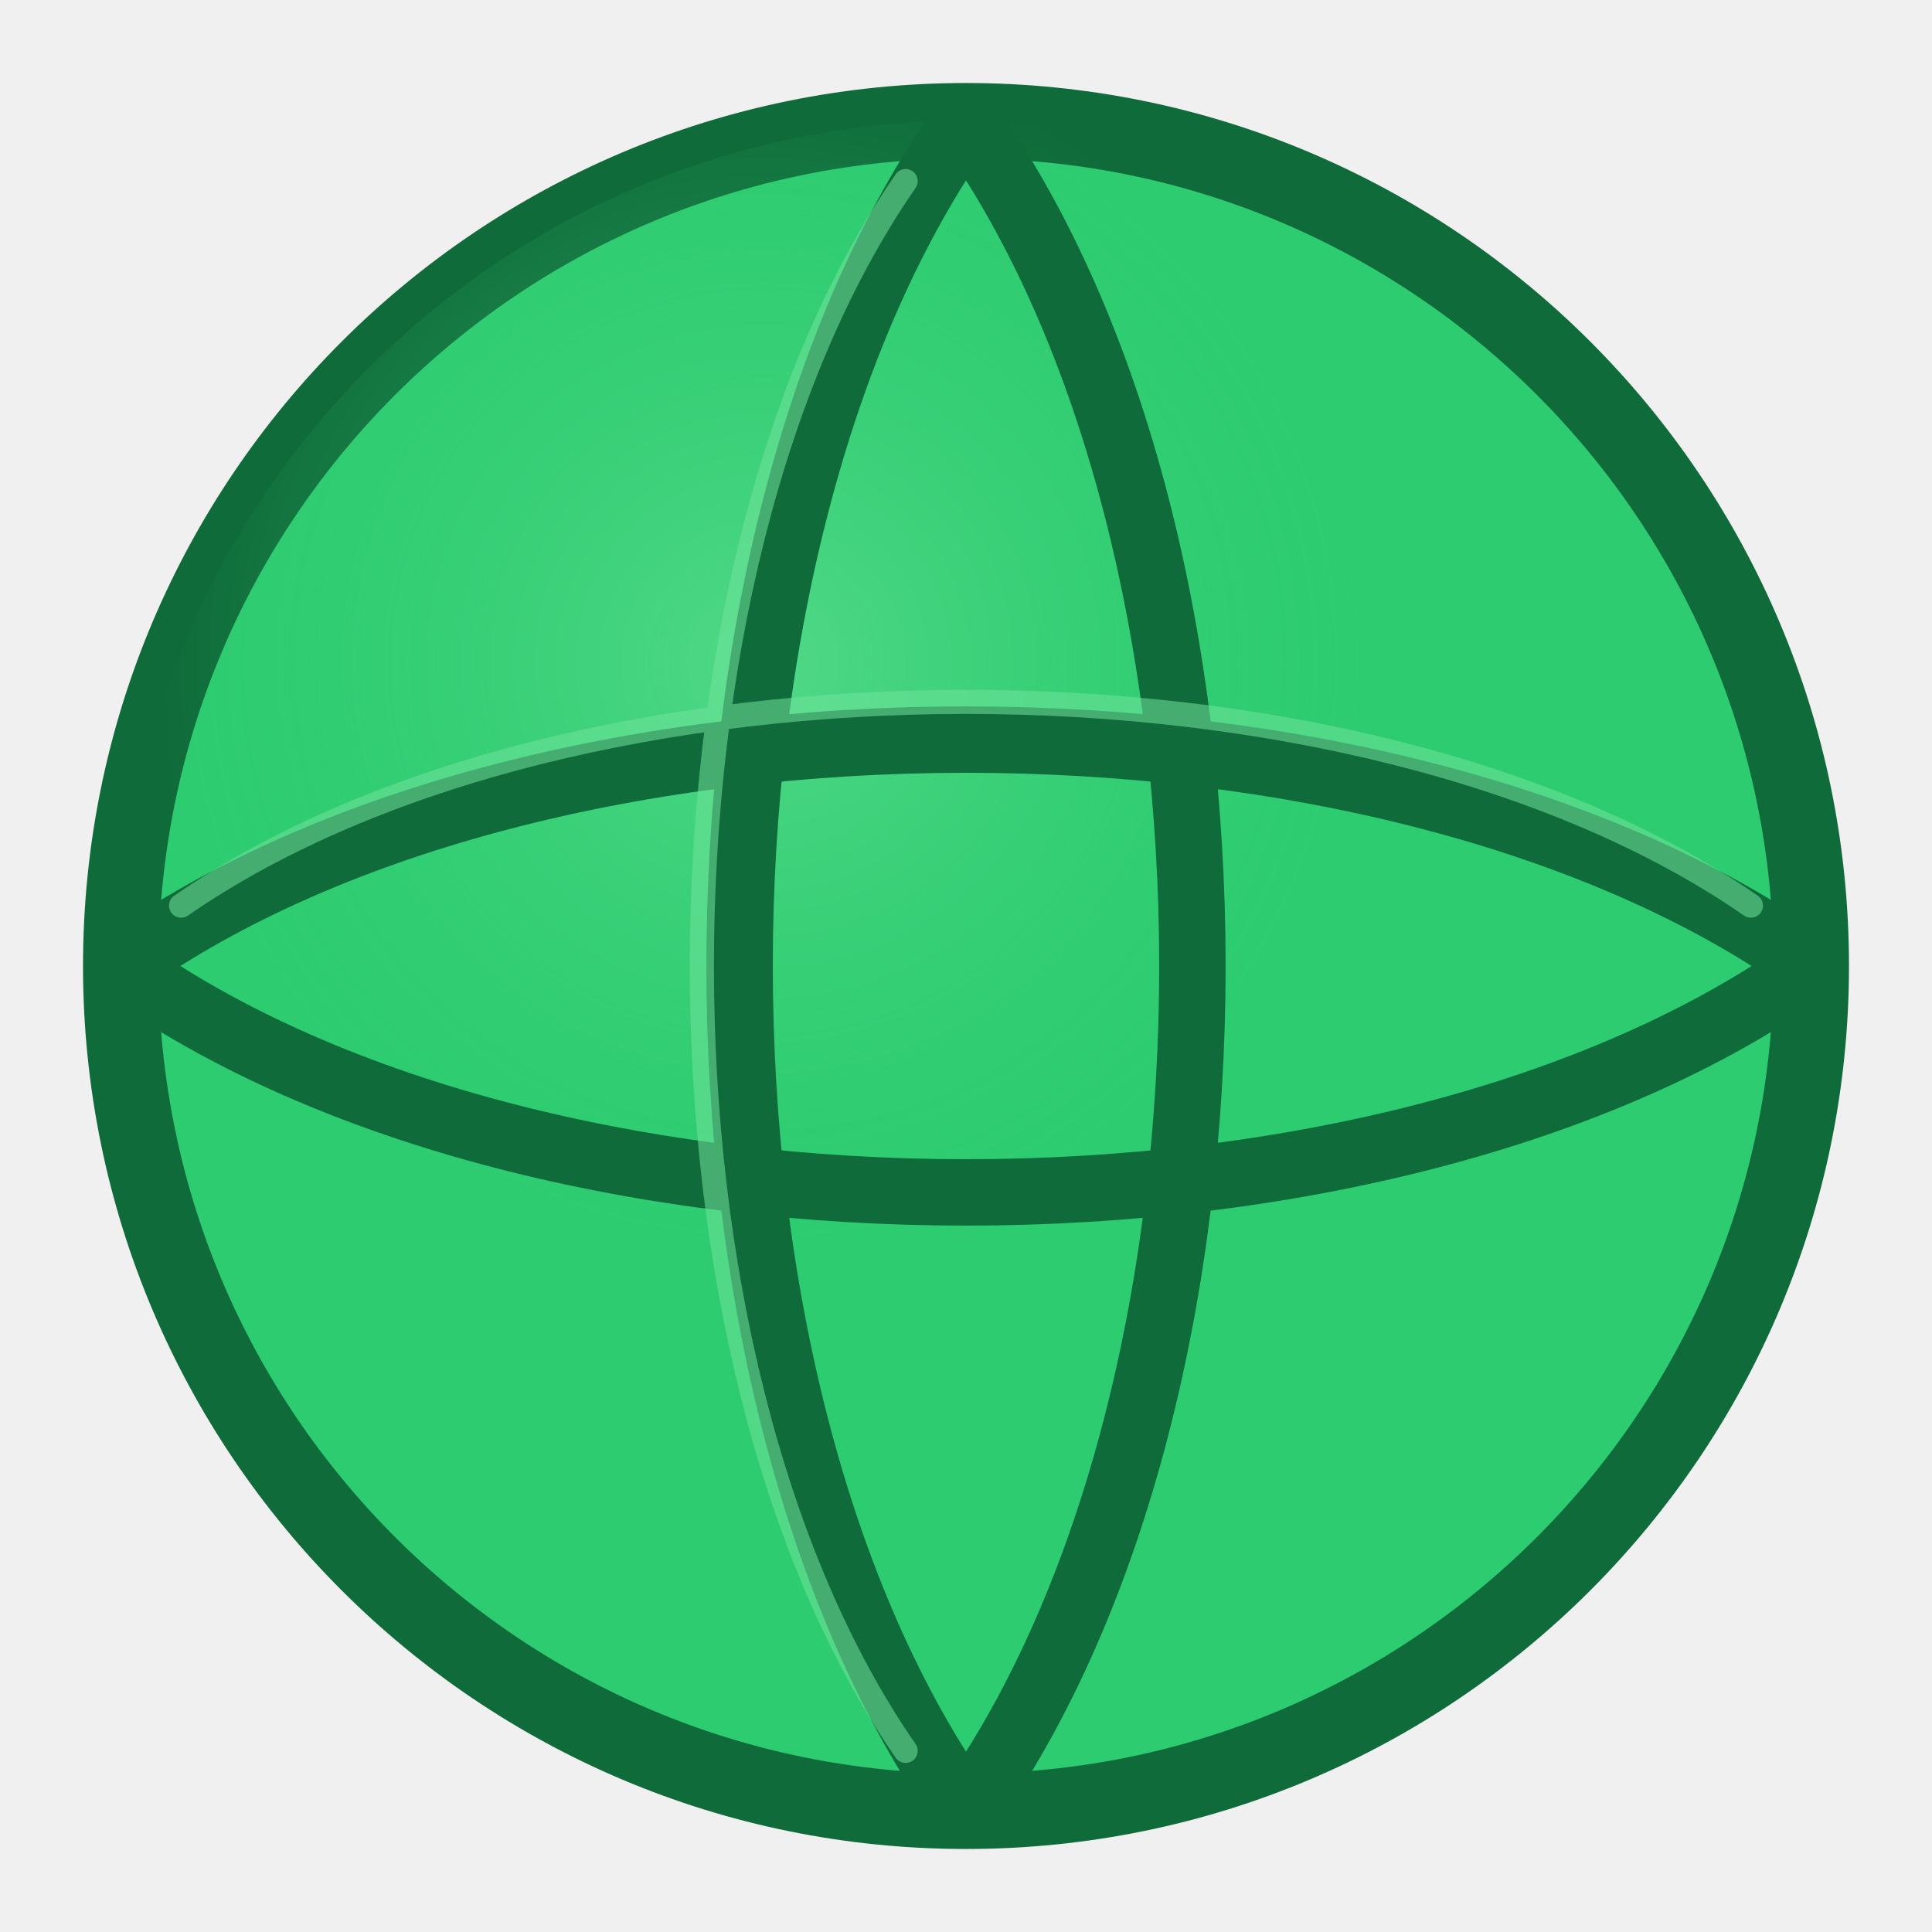
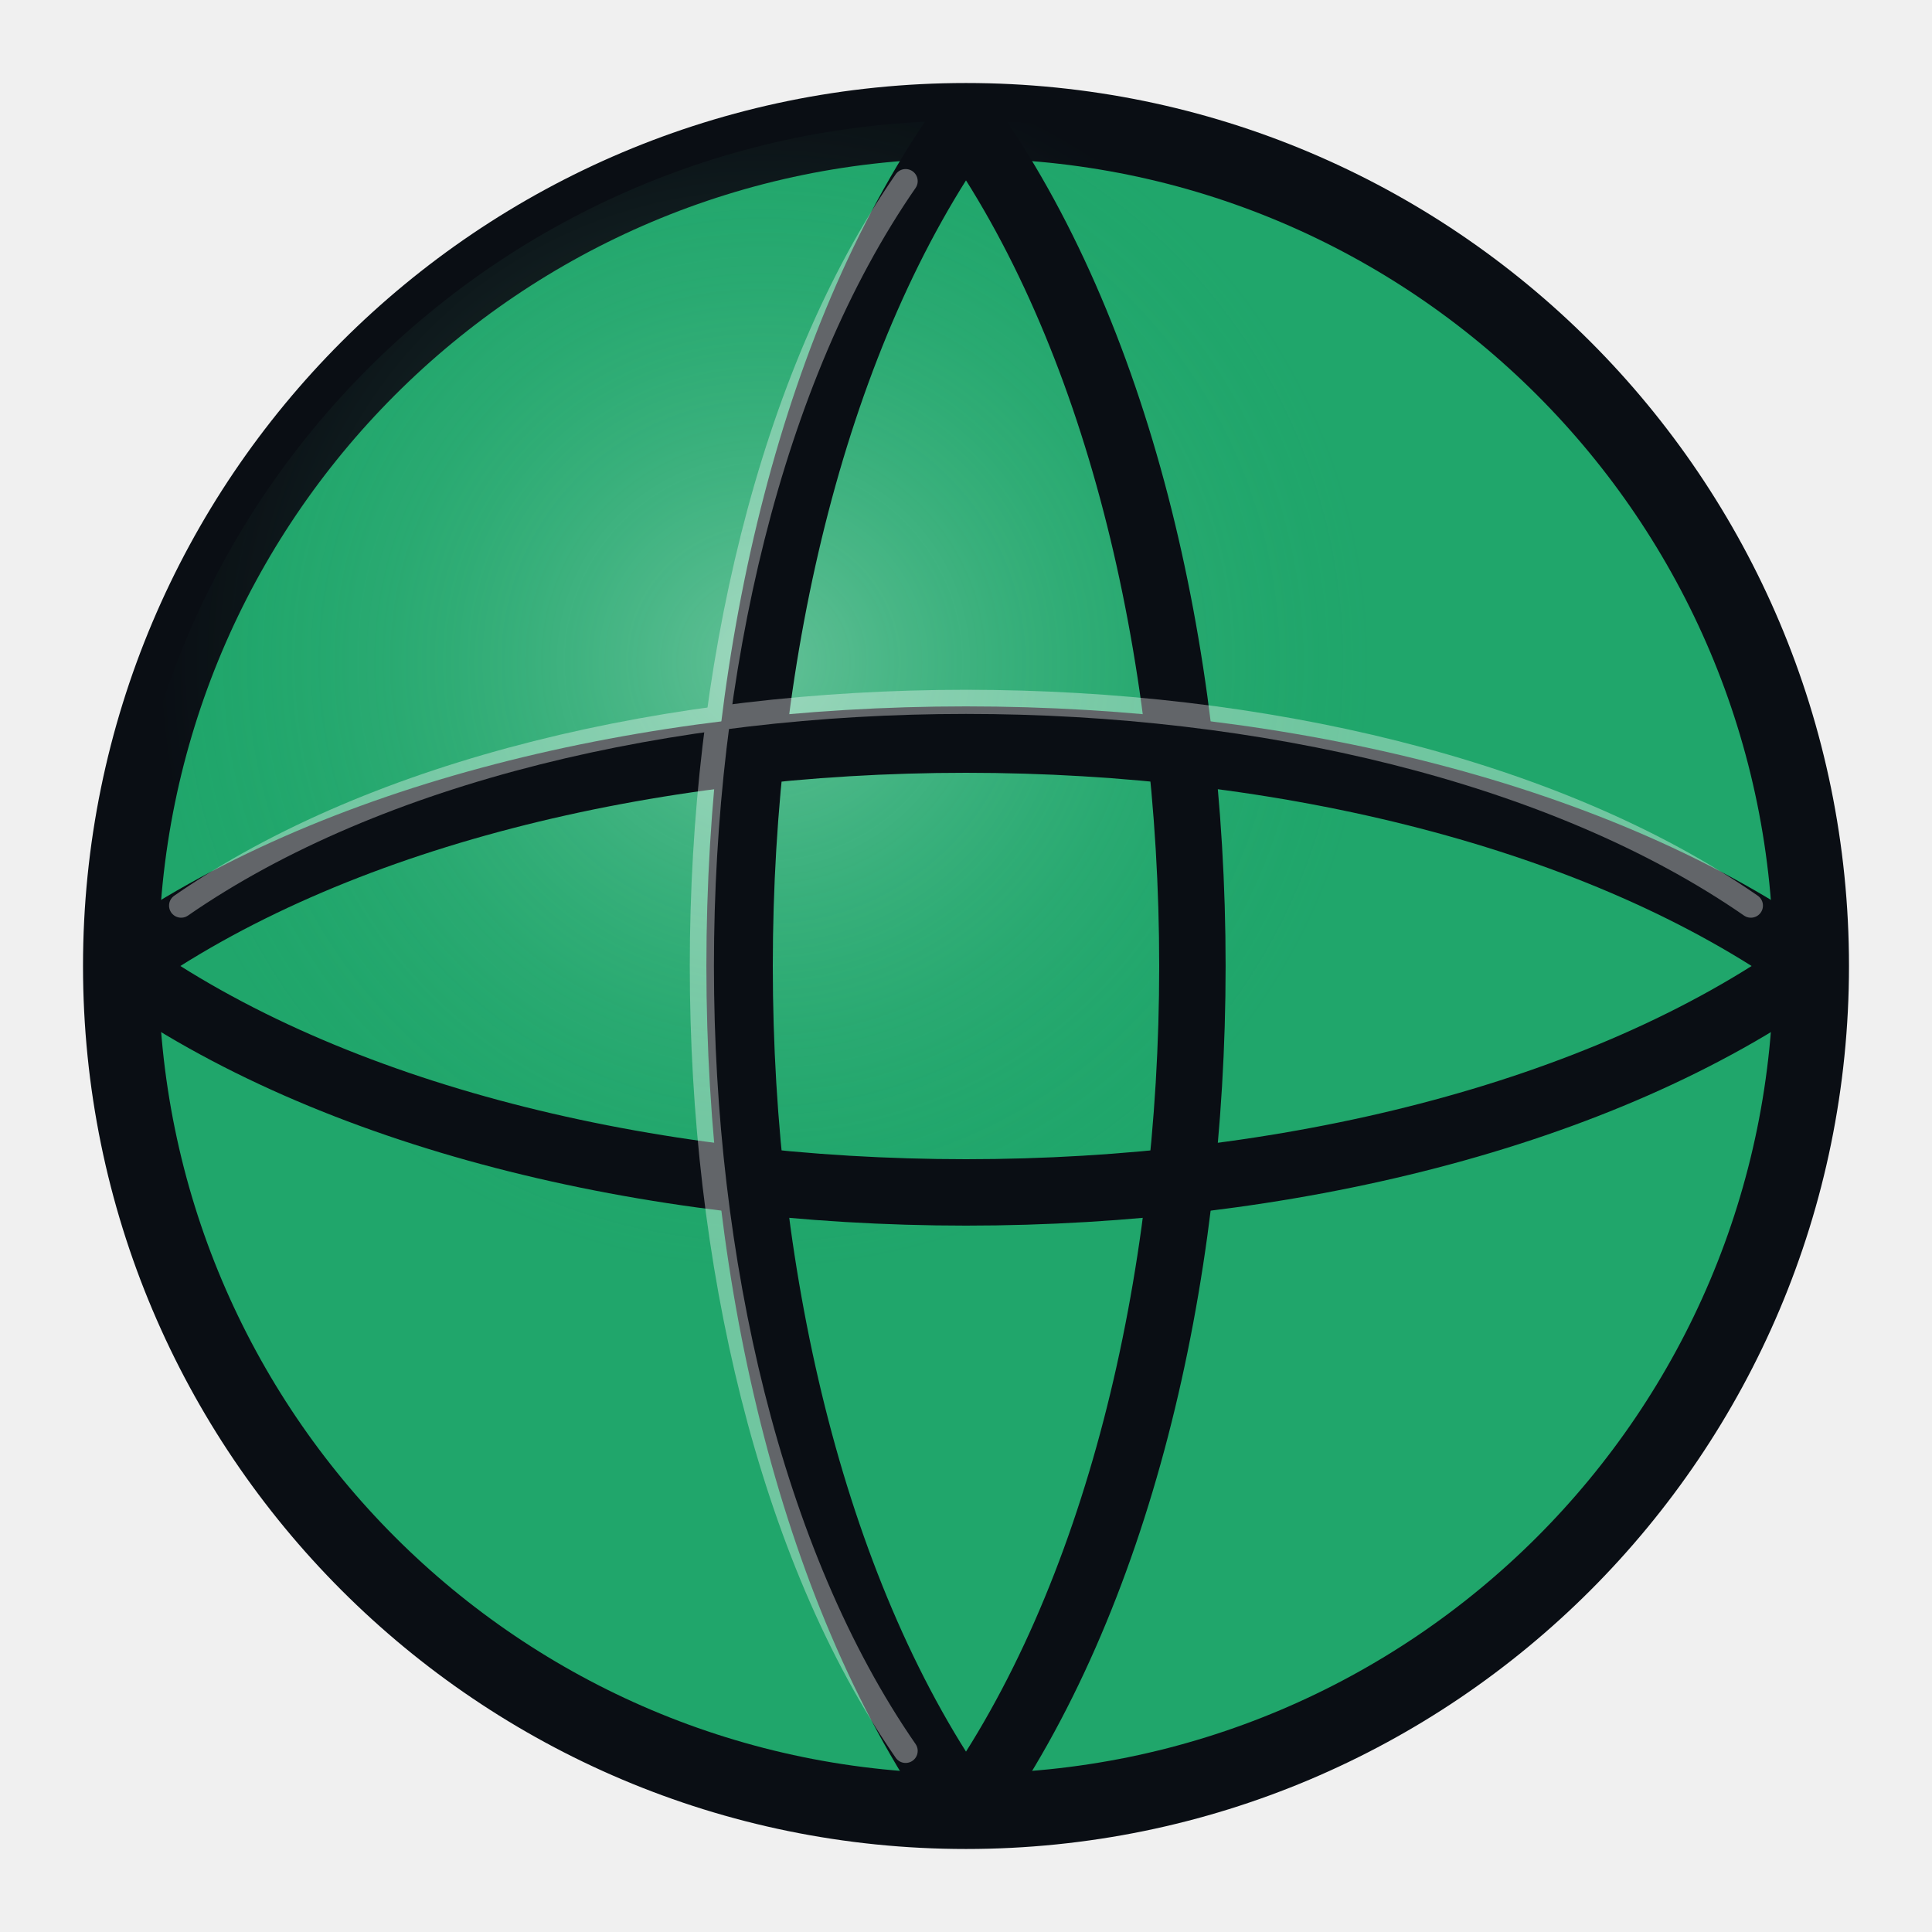
<svg xmlns="http://www.w3.org/2000/svg" viewBox="0 0 64 64" role="img" aria-label="Volleyball">
  <defs>
    <radialGradient id="vbHi" cx="38%" cy="32%" r="60%">
-       <stop offset="0%" stop-color="#6FE39A" stop-opacity="0.55" />
-       <stop offset="60%" stop-color="#2ECC71" stop-opacity="0" />
+       <stop offset="0%" stop-color="#FFFFFF" stop-opacity="0.3" />
+       <stop offset="60%" stop-color="#20A66B" stop-opacity="0" />
    </radialGradient>
  </defs>
-   <circle cx="32" cy="32" r="28" fill="#2ECC71" stroke="#0F6B3A" stroke-width="2.5" />
+   <circle cx="32" cy="32" r="28" fill="#20A66B" stroke="#0a0e14" stroke-width="2.5" />
  <circle cx="32" cy="32" r="28" fill="url(#vbHi)" />
-   <g fill="none" stroke="#0F6B3A" stroke-width="2.2" stroke-linecap="round">
+   <g fill="none" stroke="#0a0e14" stroke-width="2.2" stroke-linecap="round">
    <path d="M 32 4  C 22 18, 22 46, 32 60" />
    <path d="M 32 4  C 42 18, 42 46, 32 60" />
    <path d="M 4 32  C 18 22, 46 22, 60 32" />
    <path d="M 4 32  C 18 42, 46 42, 60 32" />
  </g>
-   <g fill="none" stroke="#6FE39A" stroke-width="0.8" stroke-linecap="round" opacity="0.55">
+   <g fill="none" stroke="#FFFFFF" stroke-width="0.8" stroke-linecap="round" opacity="0.36">
    <path d="M 30 6  C 21 19, 21 45, 30 58" />
    <path d="M 6 30  C 19 21, 45 21, 58 30" />
  </g>
</svg>
